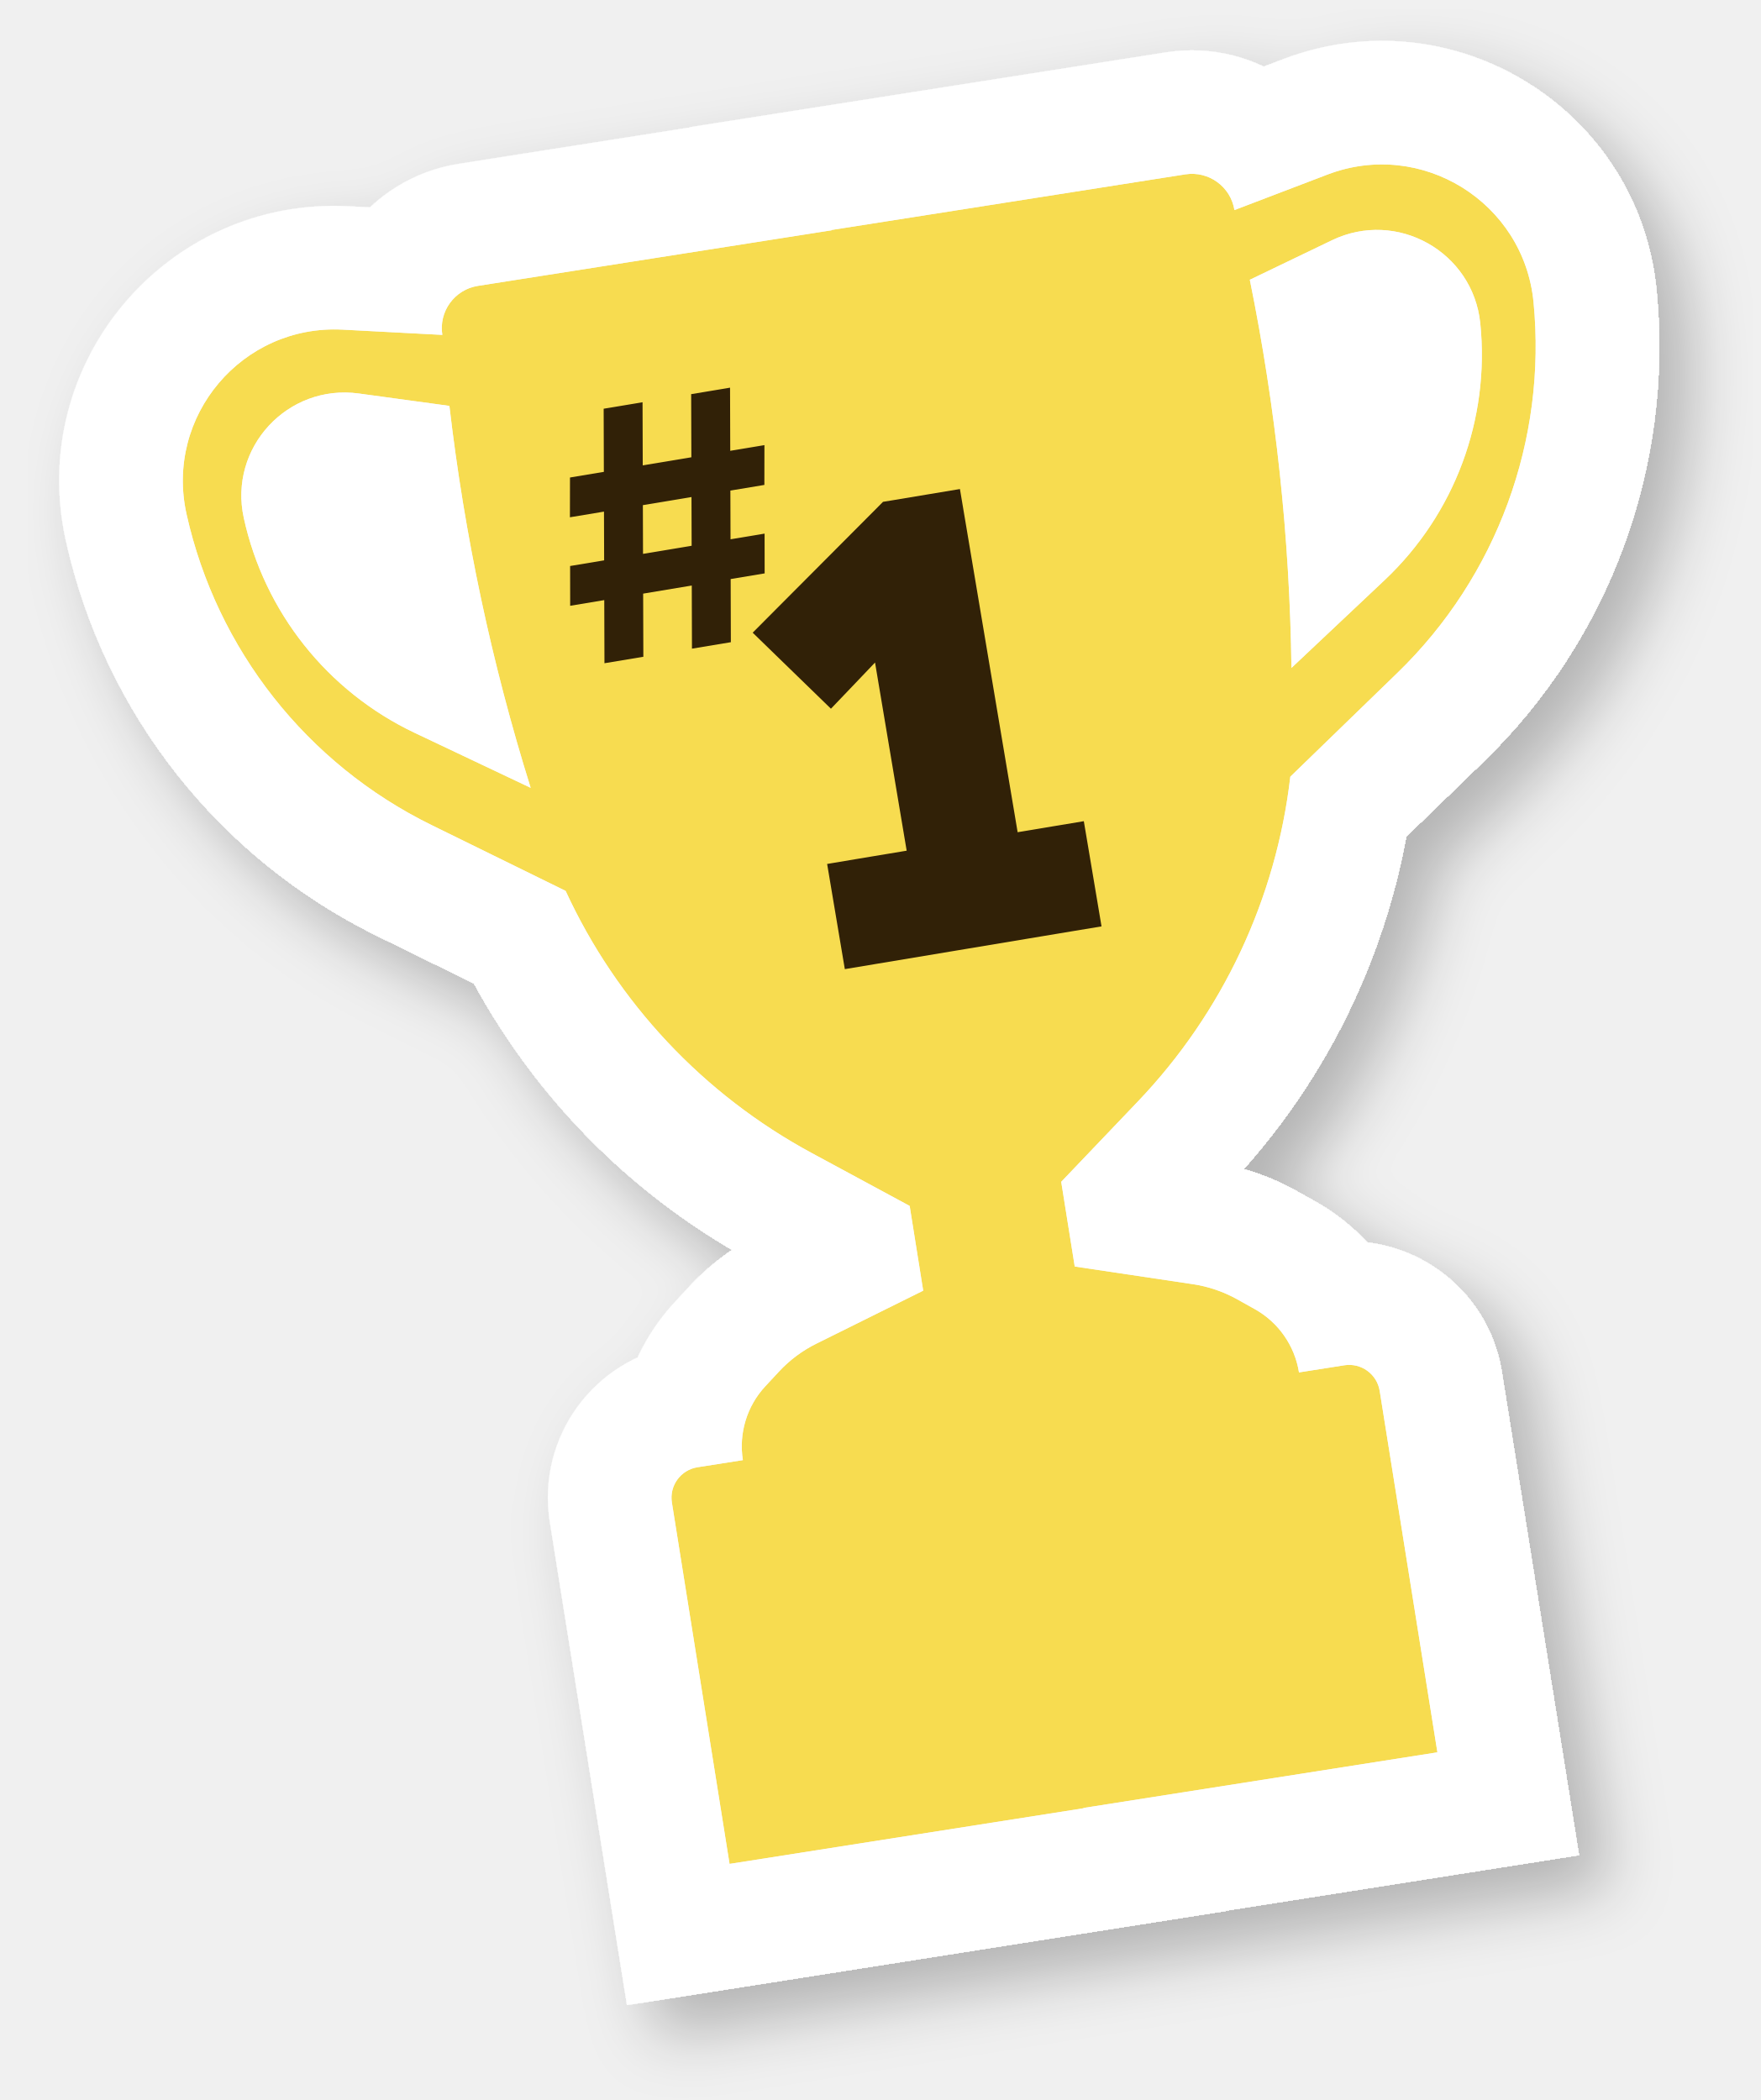
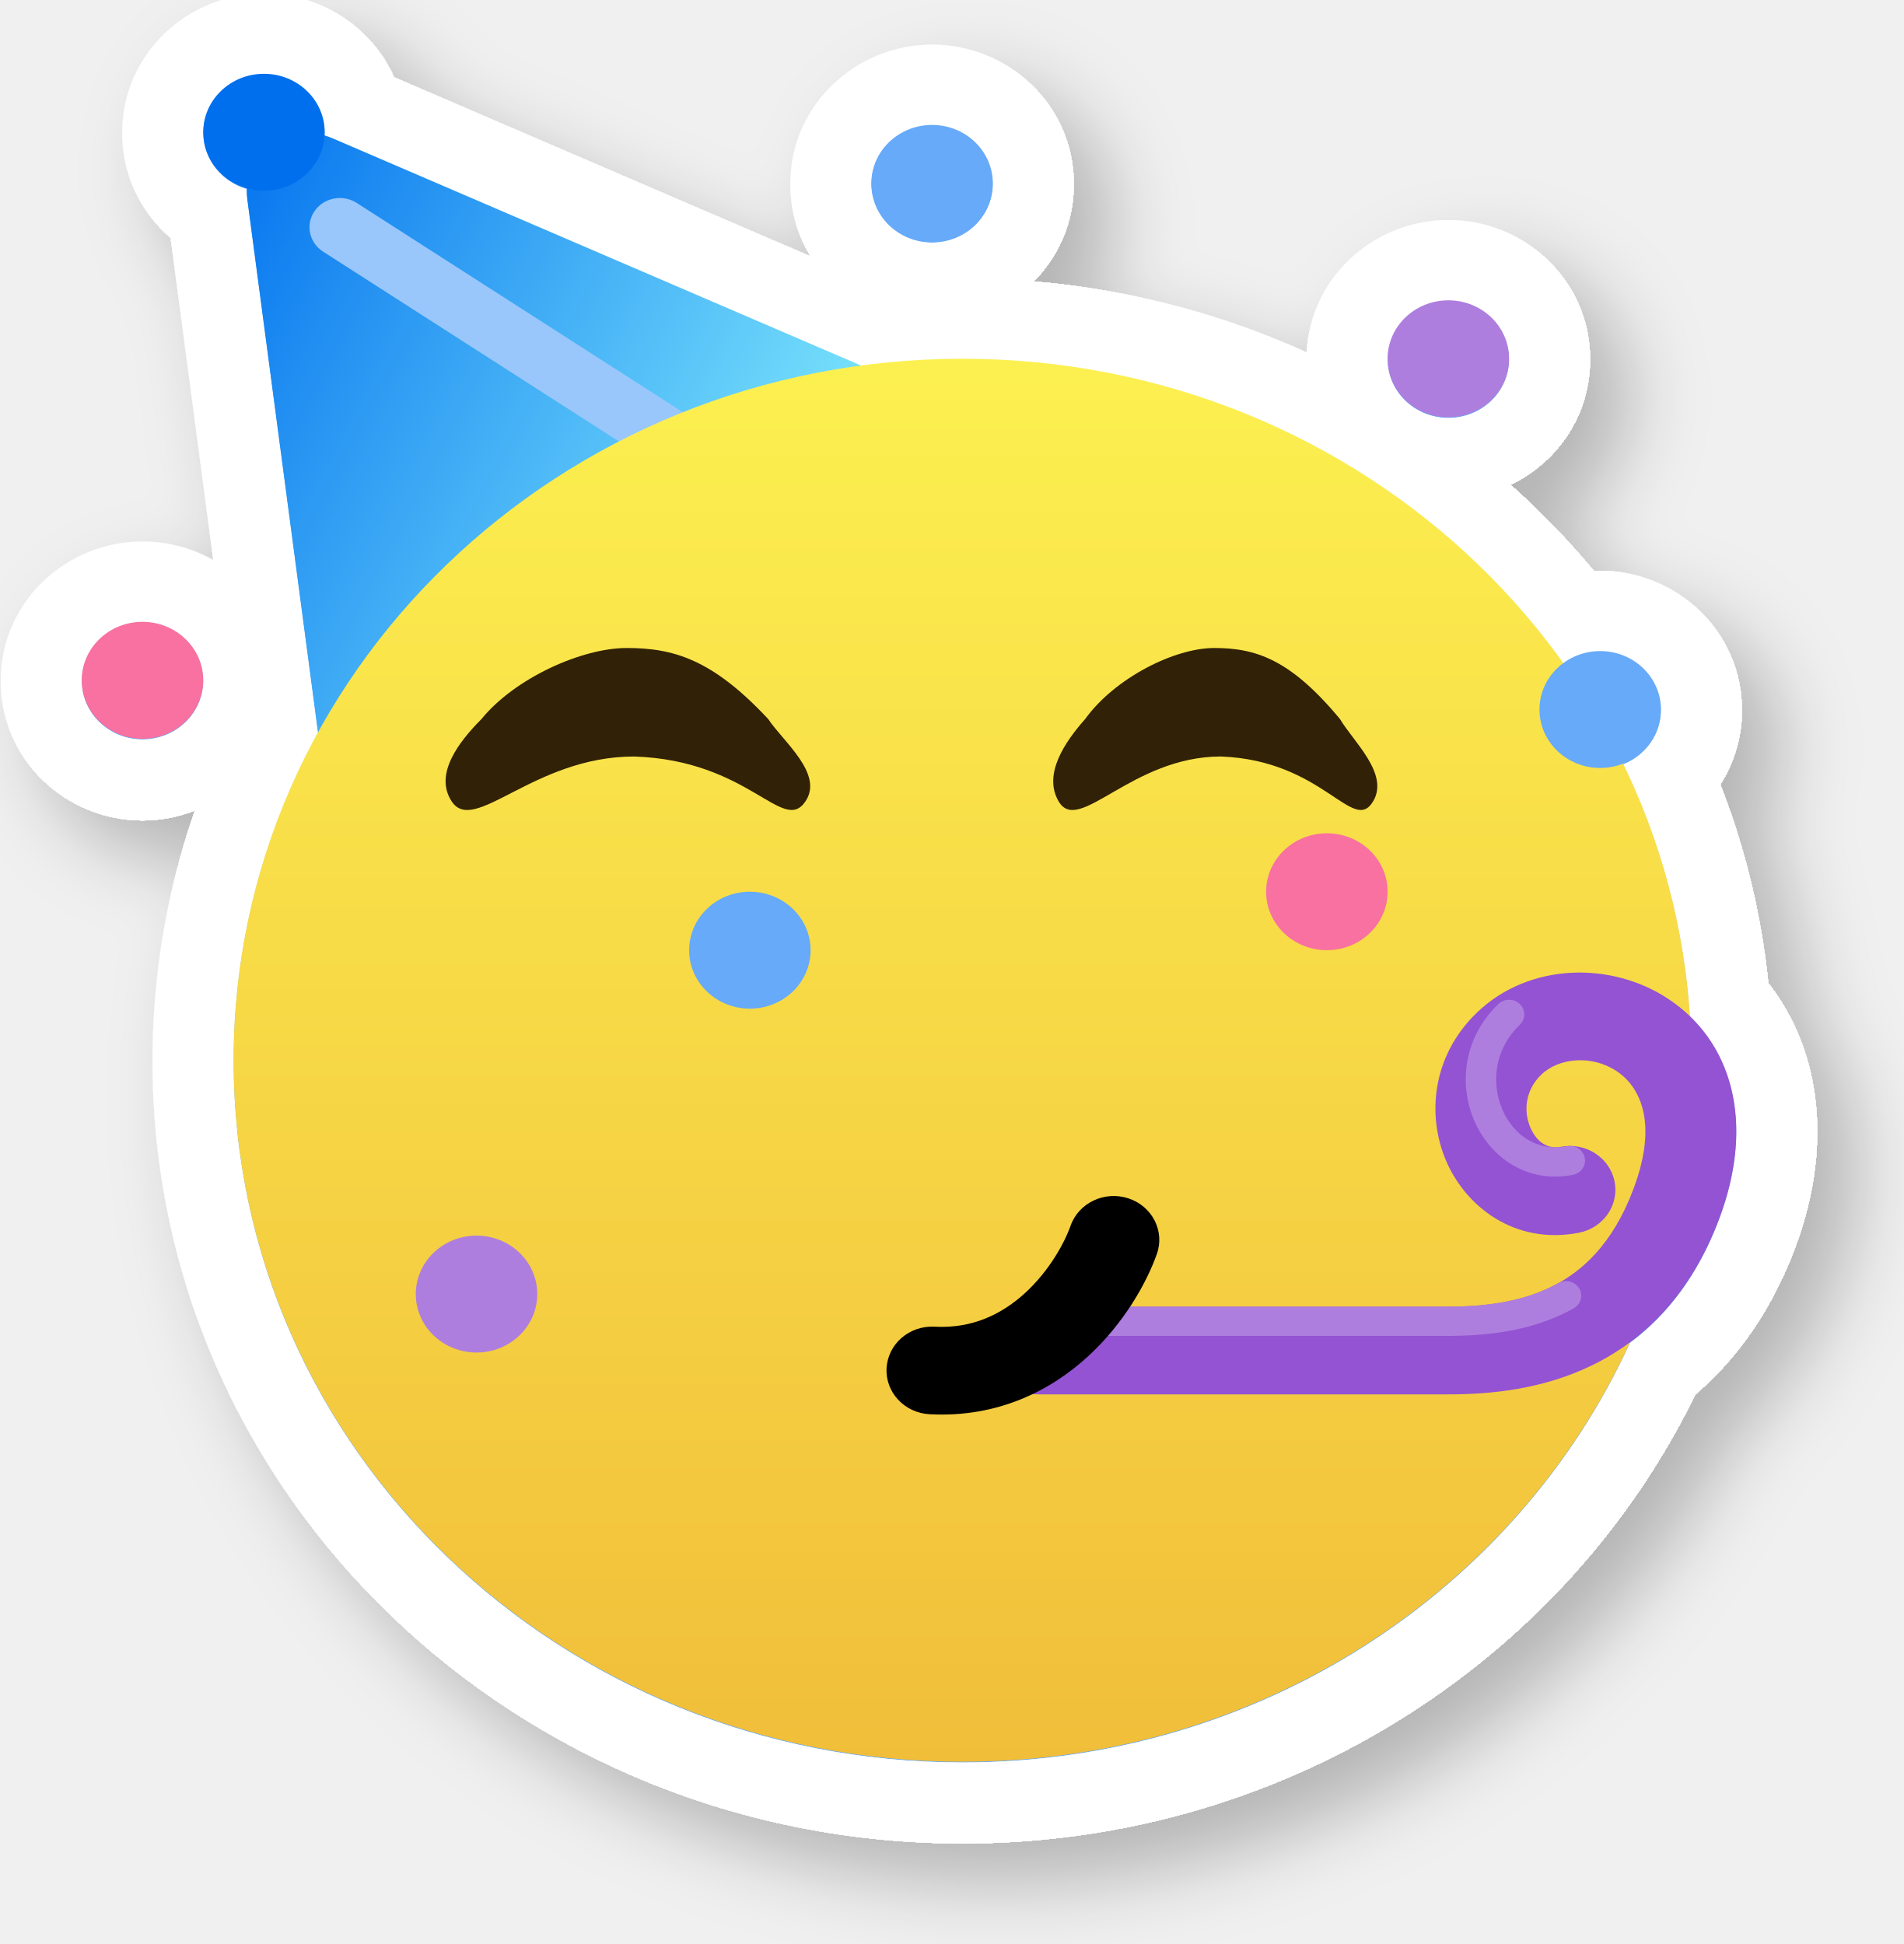
- <svg xmlns="http://www.w3.org/2000/svg" width="57" height="68" viewBox="0 0 57 68" fill="none">
-   <g filter="url(#filter0_d_102_82)">
-     <mask id="path-1-outside-1_102_82" maskUnits="userSpaceOnUse" x="-0.612" y="-1.684" width="62.926" height="68.652" fill="black">
-       <rect fill="white" x="-0.612" y="-1.684" width="62.926" height="68.652" />
-       <path fill-rule="evenodd" clip-rule="evenodd" d="M42.98 5.651C46.017 4.492 49.331 6.545 49.647 9.782C50.082 14.248 48.461 18.666 45.242 21.786L41.773 25.15C41.314 29.1 39.582 32.792 36.837 35.668L34.356 38.268L34.794 41.011L38.619 41.583C39.121 41.658 39.606 41.824 40.05 42.071L40.621 42.39C41.388 42.818 41.916 43.574 42.054 44.44L43.522 44.209C44.068 44.123 44.581 44.496 44.667 45.041L46.535 56.742L35.078 58.543L35.08 58.553L23.619 60.355L21.752 48.654C21.665 48.108 22.037 47.597 22.582 47.511L24.05 47.28C23.912 46.414 24.179 45.534 24.775 44.891L25.219 44.413C25.564 44.041 25.974 43.735 26.428 43.51L29.888 41.793L29.45 39.049L26.281 37.337C22.775 35.444 19.978 32.465 18.312 28.848L13.965 26.713C9.933 24.733 7.016 21.029 6.039 16.648C5.331 13.472 7.844 10.503 11.094 10.674L14.32 10.844C14.199 10.086 14.716 9.376 15.473 9.257L26.922 7.457L26.921 7.447L38.373 5.646C39.131 5.527 39.843 6.045 39.964 6.802L42.98 5.651ZM40.462 9.059C41.303 13.197 41.755 17.405 41.81 21.628L44.827 18.784C47.095 16.645 48.239 13.572 47.923 10.467C47.687 8.152 45.221 6.77 43.125 7.778L40.462 9.059ZM14.549 13.143L11.618 12.742C9.31 12.425 7.395 14.496 7.892 16.77C8.558 19.82 10.602 22.392 13.426 23.731L17.18 25.511C15.918 21.477 15.037 17.336 14.549 13.143Z" />
-     </mask>
-     <path fill-rule="evenodd" clip-rule="evenodd" d="M42.98 5.651C46.017 4.492 49.331 6.545 49.647 9.782C50.082 14.248 48.461 18.666 45.242 21.786L41.773 25.15C41.314 29.1 39.582 32.792 36.837 35.668L34.356 38.268L34.794 41.011L38.619 41.583C39.121 41.658 39.606 41.824 40.05 42.071L40.621 42.39C41.388 42.818 41.916 43.574 42.054 44.44L43.522 44.209C44.068 44.123 44.581 44.496 44.667 45.041L46.535 56.742L35.078 58.543L35.08 58.553L23.619 60.355L21.752 48.654C21.665 48.108 22.037 47.597 22.582 47.511L24.05 47.28C23.912 46.414 24.179 45.534 24.775 44.891L25.219 44.413C25.564 44.041 25.974 43.735 26.428 43.51L29.888 41.793L29.45 39.049L26.281 37.337C22.775 35.444 19.978 32.465 18.312 28.848L13.965 26.713C9.933 24.733 7.016 21.029 6.039 16.648C5.331 13.472 7.844 10.503 11.094 10.674L14.32 10.844C14.199 10.086 14.716 9.376 15.473 9.257L26.922 7.457L26.921 7.447L38.373 5.646C39.131 5.527 39.843 6.045 39.964 6.802L42.98 5.651ZM40.462 9.059C41.303 13.197 41.755 17.405 41.81 21.628L44.827 18.784C47.095 16.645 48.239 13.572 47.923 10.467C47.687 8.152 45.221 6.77 43.125 7.778L40.462 9.059ZM14.549 13.143L11.618 12.742C9.31 12.425 7.395 14.496 7.892 16.77C8.558 19.82 10.602 22.392 13.426 23.731L17.18 25.511C15.918 21.477 15.037 17.336 14.549 13.143Z" fill="#F7DC50" />
-     <path d="M49.647 9.782L53.629 9.4L53.629 9.4L49.647 9.782ZM42.98 5.651L44.412 9.387L44.412 9.387L42.98 5.651ZM45.242 21.786L42.455 18.914L45.242 21.786ZM41.773 25.15L38.986 22.277L37.963 23.268L37.799 24.683L41.773 25.15ZM36.837 35.668L33.941 32.905L33.941 32.905L36.837 35.668ZM34.356 38.268L31.459 35.505L30.093 36.937L30.405 38.892L34.356 38.268ZM34.794 41.011L30.843 41.636L31.305 44.532L34.207 44.966L34.794 41.011ZM38.619 41.583L38.032 45.538L38.032 45.538L38.619 41.583ZM40.05 42.071L41.997 38.581L41.997 38.581L40.05 42.071ZM40.621 42.39L38.674 45.881L38.674 45.881L40.621 42.39ZM42.054 44.44L38.103 45.065L38.733 49.011L42.681 48.39L42.054 44.44ZM43.522 44.209L44.149 48.16L44.149 48.16L43.522 44.209ZM44.667 45.041L40.717 45.666L40.717 45.666L44.667 45.041ZM46.535 56.742L47.161 60.693L51.117 60.071L50.486 56.118L46.535 56.742ZM35.078 58.543L34.451 54.593L30.497 55.215L31.127 59.168L35.078 58.543ZM35.08 58.553L35.706 62.504L39.661 61.882L39.031 57.929L35.08 58.553ZM23.619 60.355L19.668 60.98L20.298 64.926L24.246 64.305L23.619 60.355ZM21.752 48.654L25.703 48.029L25.703 48.029L21.752 48.654ZM22.582 47.511L21.956 43.56L21.956 43.56L22.582 47.511ZM24.05 47.28L24.677 51.231L28.632 50.609L28.001 46.656L24.05 47.28ZM24.775 44.891L27.71 47.613L27.71 47.613L24.775 44.891ZM25.219 44.413L22.284 41.691L22.284 41.691L25.219 44.413ZM26.428 43.51L28.211 47.092L28.211 47.092L26.428 43.51ZM29.888 41.793L31.671 45.375L34.302 44.069L33.839 41.168L29.888 41.793ZM29.45 39.049L33.401 38.424L33.089 36.472L31.348 35.531L29.45 39.049ZM26.281 37.337L28.179 33.82L28.179 33.82L26.281 37.337ZM18.312 28.848L21.946 27.179L21.35 25.887L20.072 25.259L18.312 28.848ZM13.965 26.713L12.205 30.302L12.205 30.302L13.965 26.713ZM6.039 16.648L9.944 15.783L6.039 16.648ZM11.094 10.674L11.299 6.68L11.094 10.674ZM14.32 10.844L14.115 14.838L19.049 15.097L18.271 10.219L14.32 10.844ZM15.473 9.257L14.847 5.306L15.473 9.257ZM26.922 7.457L27.549 11.407L31.504 10.786L30.873 6.832L26.922 7.457ZM26.921 7.447L26.294 3.496L22.339 4.118L22.97 8.071L26.921 7.447ZM38.373 5.646L39 9.597L38.373 5.646ZM39.964 6.802L36.013 7.427L36.79 12.297L41.396 10.539L39.964 6.802ZM41.81 21.628L37.81 21.675L37.93 30.79L44.558 24.539L41.81 21.628ZM40.462 9.059L38.724 5.455L35.922 6.803L36.542 9.85L40.462 9.059ZM44.827 18.784L47.574 21.695L47.574 21.695L44.827 18.784ZM47.923 10.467L43.943 10.867L43.943 10.867L47.923 10.467ZM43.125 7.778L41.386 4.174L41.386 4.174L43.125 7.778ZM14.549 13.143L18.523 12.686L18.164 9.602L15.087 9.181L14.549 13.143ZM11.618 12.742L11.08 16.704L11.08 16.704L11.618 12.742ZM7.892 16.77L11.801 15.922L11.801 15.922L7.892 16.77ZM13.426 23.731L11.716 27.343L11.716 27.343L13.426 23.731ZM17.18 25.511L15.469 29.123L23.726 33.038L20.998 24.321L17.18 25.511ZM53.629 9.4C53.057 3.534 47.054 -0.187 41.548 1.915L44.412 9.387C44.981 9.17 45.605 9.556 45.665 10.164L53.629 9.4ZM48.03 24.659C52.122 20.692 54.182 15.076 53.629 9.4L45.665 10.164C45.982 13.421 44.8 16.64 42.455 18.914L48.03 24.659ZM44.56 28.022L48.03 24.659L42.455 18.914L38.986 22.277L44.56 28.022ZM39.734 38.43C43.078 34.926 45.188 30.429 45.747 25.616L37.799 24.683C37.44 27.772 36.086 30.657 33.941 32.905L39.734 38.43ZM37.253 41.03L39.734 38.43L33.941 32.905L31.459 35.505L37.253 41.03ZM38.745 40.386L38.307 37.643L30.405 38.892L30.843 41.636L38.745 40.386ZM39.205 37.628L35.38 37.056L34.207 44.966L38.032 45.538L39.205 37.628ZM41.997 38.581C41.132 38.097 40.186 37.774 39.205 37.628L38.032 45.538C38.057 45.542 38.081 45.55 38.102 45.562L41.997 38.581ZM42.568 38.899L41.997 38.581L38.102 45.562L38.674 45.881L42.568 38.899ZM46.005 43.815C45.673 41.737 44.406 39.925 42.568 38.899L38.674 45.881C38.369 45.711 38.158 45.41 38.103 45.065L46.005 43.815ZM42.895 40.258L41.427 40.489L42.681 48.39L44.149 48.16L42.895 40.258ZM48.618 44.417C48.184 41.691 45.622 39.83 42.895 40.258L44.149 48.16C42.514 48.417 40.977 47.301 40.717 45.666L48.618 44.417ZM50.486 56.118L48.618 44.417L40.717 45.666L42.584 57.367L50.486 56.118ZM35.705 62.494L47.161 60.693L45.908 52.792L34.451 54.593L35.705 62.494ZM31.127 59.168L31.129 59.178L39.031 57.929L39.029 57.919L31.127 59.168ZM34.453 54.603L22.992 56.404L24.246 64.305L35.706 62.504L34.453 54.603ZM27.57 59.73L25.703 48.029L17.801 49.279L19.668 60.98L27.57 59.73ZM25.703 48.029C25.964 49.667 24.847 51.204 23.209 51.462L21.956 43.56C19.226 43.989 17.366 46.55 17.801 49.279L25.703 48.029ZM23.209 51.462L24.677 51.231L23.424 43.33L21.956 43.56L23.209 51.462ZM28.001 46.656C28.056 47.002 27.95 47.355 27.71 47.613L21.84 42.17C20.409 43.712 19.768 45.827 20.099 47.905L28.001 46.656ZM27.71 47.613L28.154 47.135L22.284 41.691L21.84 42.17L27.71 47.613ZM28.154 47.135C28.17 47.117 28.19 47.103 28.211 47.092L24.645 39.927C23.758 40.368 22.958 40.965 22.284 41.691L28.154 47.135ZM28.211 47.092L31.671 45.375L28.105 38.21L24.645 39.927L28.211 47.092ZM33.839 41.168L33.401 38.424L25.499 39.674L25.937 42.417L33.839 41.168ZM31.348 35.531L28.179 33.82L24.383 40.855L27.552 42.567L31.348 35.531ZM28.179 33.82C25.437 32.339 23.249 30.008 21.946 27.179L14.678 30.517C16.708 34.921 20.114 38.55 24.383 40.855L28.179 33.82ZM20.072 25.259L15.726 23.124L12.205 30.302L16.552 32.437L20.072 25.259ZM15.726 23.124C12.784 21.68 10.656 18.978 9.944 15.783L2.134 17.512C3.375 23.08 7.081 27.786 12.205 30.302L15.726 23.124ZM9.944 15.783C9.812 15.19 10.28 14.636 10.889 14.668L11.299 6.68C5.408 6.37 0.851 11.755 2.134 17.512L9.944 15.783ZM10.889 14.668L14.115 14.838L14.525 6.85L11.299 6.68L10.889 14.668ZM18.271 10.219C18.498 11.645 17.526 12.983 16.1 13.207L14.847 5.306C11.905 5.768 9.9 8.528 10.369 11.469L18.271 10.219ZM16.1 13.207L27.549 11.407L26.295 3.506L14.847 5.306L16.1 13.207ZM22.97 8.071L22.971 8.081L30.873 6.832L30.872 6.822L22.97 8.071ZM37.746 1.696L26.294 3.496L27.547 11.397L39 9.597L37.746 1.696ZM43.915 6.178C43.446 3.24 40.685 1.234 37.746 1.696L39 9.597C37.577 9.821 36.24 8.85 36.013 7.427L43.915 6.178ZM41.548 1.915L38.532 3.066L41.396 10.539L44.412 9.387L41.548 1.915ZM45.811 21.581C45.752 17.108 45.274 12.651 44.383 8.268L36.542 9.85C37.333 13.743 37.758 17.702 37.81 21.675L45.811 21.581ZM42.079 15.874L39.063 18.718L44.558 24.539L47.574 21.695L42.079 15.874ZM43.943 10.867C44.133 12.737 43.444 14.586 42.079 15.874L47.574 21.695C50.746 18.704 52.345 14.408 51.903 10.067L43.943 10.867ZM44.864 11.382C44.459 11.577 43.988 11.311 43.943 10.867L51.903 10.067C51.387 4.993 45.983 1.963 41.386 4.174L44.864 11.382ZM42.202 12.663L44.864 11.382L41.386 4.174L38.724 5.455L42.202 12.663ZM15.087 9.181L12.156 8.779L11.08 16.704L14.011 17.105L15.087 9.181ZM12.156 8.779C7.097 8.086 2.894 12.629 3.983 17.618L11.801 15.922C11.897 16.364 11.524 16.765 11.08 16.704L12.156 8.779ZM3.983 17.618C4.914 21.881 7.771 25.473 11.716 27.343L15.137 20.118C13.434 19.311 12.202 17.76 11.801 15.922L3.983 17.618ZM11.716 27.343L15.469 29.123L18.891 21.898L15.137 20.118L11.716 27.343ZM20.998 24.321C19.811 20.526 18.982 16.631 18.523 12.686L10.575 13.6C11.092 18.042 12.025 22.427 13.362 26.7L20.998 24.321Z" fill="white" mask="url(#path-1-outside-1_102_82)" />
+ <svg xmlns="http://www.w3.org/2000/svg" width="47" height="48" viewBox="0 0 47 48" fill="none">
+   <g clip-path="url(#clip0_119_1435)">
+     <g filter="url(#filter0_d_119_1435)">
+       <mask id="path-1-outside-1_119_1435" maskUnits="userSpaceOnUse" x="0.018" y="-0.16" width="45" height="46" fill="black">
+         <rect fill="white" x="0.018" y="-0.16" width="45" height="46" />
+         <path fill-rule="evenodd" clip-rule="evenodd" d="M8.013 3.362C8.015 3.336 8.015 3.31 8.015 3.283C8.015 2.486 7.344 1.84 6.516 1.84C5.688 1.84 5.017 2.486 5.017 3.283C5.017 3.939 5.471 4.493 6.093 4.669C6.089 4.754 6.093 4.841 6.104 4.93L7.85 18.098C6.52 20.515 5.766 23.271 5.766 26.197C5.766 35.763 13.822 43.518 23.759 43.518C31.123 43.518 37.453 39.259 40.238 33.16C41.14 32.489 41.91 31.51 42.433 30.126C43.24 27.988 42.858 26.204 41.716 25.108C41.573 22.891 40.997 20.787 40.068 18.874C40.616 18.659 41.001 18.141 41.001 17.537C41.001 16.74 40.33 16.093 39.502 16.093C39.159 16.093 38.844 16.204 38.591 16.39C35.347 11.852 29.914 8.876 23.759 8.876C22.909 8.876 22.072 8.933 21.254 9.043L8.203 3.43C8.14 3.402 8.077 3.38 8.013 3.362ZM24.508 4.546C24.508 5.343 23.837 5.99 23.009 5.99C22.181 5.99 21.51 5.343 21.51 4.546C21.51 3.749 22.181 3.103 23.009 3.103C23.837 3.103 24.508 3.749 24.508 4.546ZM37.253 8.876C37.253 9.674 36.582 10.32 35.754 10.32C34.925 10.32 34.254 9.674 34.254 8.876C34.254 8.079 34.925 7.433 35.754 7.433C36.582 7.433 37.253 8.079 37.253 8.876ZM5.017 16.815C5.017 17.612 4.345 18.258 3.517 18.258C2.689 18.258 2.018 17.612 2.018 16.815C2.018 16.018 2.689 15.372 3.517 15.372C4.345 15.372 5.017 16.018 5.017 16.815Z" />
+       </mask>
+       <path fill-rule="evenodd" clip-rule="evenodd" d="M8.013 3.362C8.015 3.336 8.015 3.31 8.015 3.283C8.015 2.486 7.344 1.84 6.516 1.84C5.688 1.84 5.017 2.486 5.017 3.283C5.017 3.939 5.471 4.493 6.093 4.669C6.089 4.754 6.093 4.841 6.104 4.93L7.85 18.098C6.52 20.515 5.766 23.271 5.766 26.197C5.766 35.763 13.822 43.518 23.759 43.518C31.123 43.518 37.453 39.259 40.238 33.16C41.14 32.489 41.91 31.51 42.433 30.126C43.24 27.988 42.858 26.204 41.716 25.108C41.573 22.891 40.997 20.787 40.068 18.874C40.616 18.659 41.001 18.141 41.001 17.537C41.001 16.74 40.33 16.093 39.502 16.093C39.159 16.093 38.844 16.204 38.591 16.39C35.347 11.852 29.914 8.876 23.759 8.876C22.909 8.876 22.072 8.933 21.254 9.043L8.203 3.43C8.14 3.402 8.077 3.38 8.013 3.362ZM24.508 4.546C24.508 5.343 23.837 5.99 23.009 5.99C22.181 5.99 21.51 5.343 21.51 4.546C21.51 3.749 22.181 3.103 23.009 3.103C23.837 3.103 24.508 3.749 24.508 4.546ZM37.253 8.876C37.253 9.674 36.582 10.32 35.754 10.32C34.925 10.32 34.254 9.674 34.254 8.876C34.254 8.079 34.925 7.433 35.754 7.433C36.582 7.433 37.253 8.079 37.253 8.876ZM5.017 16.815C5.017 17.612 4.345 18.258 3.517 18.258C2.689 18.258 2.018 17.612 2.018 16.815C2.018 16.018 2.689 15.372 3.517 15.372C4.345 15.372 5.017 16.018 5.017 16.815Z" fill="#66AAF9" />
+       <path d="M8.013 3.362L6.016 3.251L5.928 4.843L7.461 5.284L8.013 3.362ZM6.093 4.669L8.091 4.77L8.172 3.177L6.637 2.744L6.093 4.669ZM6.104 4.93L4.122 5.193L4.122 5.193L6.104 4.93ZM7.85 18.098L9.603 19.062L9.92 18.486L9.833 17.835L7.85 18.098ZM40.238 33.16L39.045 31.555L38.632 31.861L38.419 32.329L40.238 33.16ZM42.433 30.126L44.304 30.832L44.304 30.832L42.433 30.126ZM41.716 25.108L39.72 25.236L39.77 26.012L40.331 26.55L41.716 25.108ZM40.068 18.874L39.337 17.012L37.325 17.803L38.269 19.747L40.068 18.874ZM38.591 16.39L36.964 17.553L38.144 19.204L39.778 18L38.591 16.39ZM21.254 9.043L20.464 10.88L20.972 11.099L21.52 11.025L21.254 9.043ZM8.203 3.43L8.994 1.592L8.994 1.592L8.203 3.43ZM6.015 3.283C6.015 3.273 6.016 3.262 6.016 3.251L10.01 3.472C10.014 3.41 10.015 3.347 10.015 3.283H6.015ZM6.516 3.84C6.312 3.84 6.015 3.662 6.015 3.283H10.015C10.015 1.311 8.376 -0.16 6.516 -0.16V3.84ZM7.017 3.283C7.017 3.662 6.72 3.84 6.516 3.84V-0.16C4.656 -0.16 3.017 1.311 3.017 3.283H7.017ZM6.637 2.744C6.809 2.792 7.017 2.976 7.017 3.283H3.017C3.017 4.902 4.133 6.194 5.55 6.593L6.637 2.744ZM8.087 4.667C8.091 4.698 8.093 4.733 8.091 4.77L4.096 4.567C4.085 4.774 4.094 4.984 4.122 5.193L8.087 4.667ZM9.833 17.835L8.087 4.667L4.122 5.193L5.868 18.361L9.833 17.835ZM7.766 26.197C7.766 23.62 8.429 21.194 9.603 19.062L6.098 17.133C4.611 19.836 3.766 22.923 3.766 26.197H7.766ZM23.759 41.518C14.854 41.518 7.766 34.587 7.766 26.197H3.766C3.766 36.938 12.79 45.518 23.759 45.518V41.518ZM38.419 32.329C35.961 37.712 30.344 41.518 23.759 41.518V45.518C31.901 45.518 38.946 40.806 42.057 33.99L38.419 32.329ZM40.562 29.419C40.164 30.472 39.617 31.129 39.045 31.555L41.431 34.765C42.663 33.85 43.656 32.548 44.304 30.832L40.562 29.419ZM40.331 26.55C40.759 26.961 41.16 27.837 40.562 29.419L44.304 30.832C45.321 28.14 44.957 25.447 43.101 23.665L40.331 26.55ZM38.269 19.747C39.087 21.433 39.594 23.285 39.72 25.236L43.712 24.979C43.552 22.497 42.906 20.141 41.867 18L38.269 19.747ZM39.001 17.537C39.001 17.255 39.18 17.074 39.337 17.012L40.8 20.735C42.051 20.243 43.001 19.027 43.001 17.537H39.001ZM39.502 18.093C39.298 18.093 39.001 17.915 39.001 17.537H43.001C43.001 15.564 41.362 14.093 39.502 14.093V18.093ZM39.778 18C39.694 18.062 39.595 18.093 39.502 18.093V14.093C38.724 14.093 37.994 14.346 37.404 14.78L39.778 18ZM23.759 10.877C29.261 10.877 34.091 13.534 36.964 17.553L40.218 15.227C36.603 10.17 30.567 6.876 23.759 6.876V10.877ZM21.52 11.025C22.25 10.927 22.998 10.877 23.759 10.877V6.876C22.82 6.876 21.895 6.939 20.988 7.061L21.52 11.025ZM7.413 5.267L20.464 10.88L22.044 7.206L8.994 1.592L7.413 5.267ZM7.461 5.284C7.443 5.279 7.427 5.273 7.413 5.267L8.994 1.592C8.853 1.532 8.71 1.481 8.566 1.439L7.461 5.284ZM23.009 7.99C24.869 7.99 26.508 6.519 26.508 4.546H22.508C22.508 4.168 22.805 3.99 23.009 3.99V7.99ZM19.51 4.546C19.51 6.519 21.149 7.99 23.009 7.99V3.99C23.213 3.99 23.51 4.168 23.51 4.546H19.51ZM23.009 1.103C21.149 1.103 19.51 2.574 19.51 4.546H23.51C23.51 4.925 23.213 5.103 23.009 5.103V1.103ZM26.508 4.546C26.508 2.574 24.869 1.103 23.009 1.103V5.103C22.805 5.103 22.508 4.925 22.508 4.546H26.508ZM35.754 12.32C37.614 12.32 39.253 10.849 39.253 8.876H35.253C35.253 8.498 35.55 8.32 35.754 8.32V12.32ZM32.254 8.876C32.254 10.849 33.893 12.32 35.754 12.32V8.32C35.958 8.32 36.254 8.498 36.254 8.876H32.254ZM35.754 5.433C33.893 5.433 32.254 6.904 32.254 8.876H36.254C36.254 9.255 35.958 9.433 35.754 9.433V5.433ZM39.253 8.876C39.253 6.904 37.614 5.433 35.754 5.433V9.433C35.55 9.433 35.253 9.255 35.253 8.876H39.253ZM3.517 20.258C5.378 20.258 7.017 18.788 7.017 16.815H3.017C3.017 16.437 3.313 16.258 3.517 16.258V20.258ZM0.018 16.815C0.018 18.788 1.657 20.258 3.517 20.258V16.258C3.721 16.258 4.018 16.437 4.018 16.815H0.018ZM3.517 13.372C1.657 13.372 0.018 14.842 0.018 16.815H4.018C4.018 17.194 3.721 17.372 3.517 17.372V13.372ZM7.017 16.815C7.017 14.842 5.378 13.372 3.517 13.372V17.372C3.313 17.372 3.017 17.194 3.017 16.815H7.017Z" fill="white" mask="url(#path-1-outside-1_119_1435)" />
+       <path d="M23.384 9.941C15.287 10.23 9.765 16.316 8.015 19.323L6.104 4.912C5.956 3.795 7.135 2.952 8.203 3.412L23.384 9.941Z" fill="url(#paint0_linear_119_1435)" />
+       <path fill-rule="evenodd" clip-rule="evenodd" d="M7.766 5.211C7.996 4.879 8.462 4.789 8.806 5.011L18.927 11.506C19.271 11.727 19.364 12.175 19.135 12.507C18.905 12.838 18.44 12.928 18.095 12.707L7.974 6.212C7.63 5.99 7.537 5.542 7.766 5.211Z" fill="#99C7FB" />
+       <ellipse cx="23.759" cy="26.179" rx="17.992" ry="17.321" fill="url(#paint1_linear_119_1435)" />
+       <path fill-rule="evenodd" clip-rule="evenodd" d="M41.194 24.671C42.728 25.694 43.353 27.672 42.433 30.108C41.742 31.937 40.62 33.059 39.332 33.696C38.08 34.315 36.767 34.429 35.754 34.429C35.754 34.429 35.754 34.429 35.754 34.429H25.633C25.012 34.429 24.508 33.944 24.508 33.346C24.508 32.748 25.012 32.264 25.633 32.264H35.754C36.615 32.264 37.513 32.161 38.304 31.77C39.059 31.397 39.811 30.714 40.319 29.368C40.981 27.616 40.406 26.78 39.913 26.451C39.294 26.038 38.481 26.117 38.048 26.534C37.657 26.911 37.601 27.425 37.777 27.837C37.953 28.249 38.247 28.37 38.532 28.316C39.141 28.198 39.733 28.579 39.855 29.165C39.977 29.751 39.582 30.321 38.973 30.439C37.383 30.745 36.178 29.784 35.698 28.662C35.218 27.54 35.35 26.07 36.458 25.003C37.747 23.762 39.786 23.732 41.194 24.671Z" fill="#9353D3" />
+       <path fill-rule="evenodd" clip-rule="evenodd" d="M37.518 24.792C37.664 24.933 37.664 25.161 37.518 25.302C36.888 25.909 36.807 26.742 37.084 27.39C37.361 28.039 37.959 28.44 38.679 28.302C38.882 28.262 39.079 28.389 39.12 28.585C39.16 28.78 39.029 28.97 38.826 29.009C37.671 29.232 36.77 28.55 36.391 27.665C36.012 26.78 36.119 25.628 36.988 24.792C37.134 24.651 37.371 24.651 37.518 24.792Z" fill="#AE7EDE" />
+       <path fill-rule="evenodd" clip-rule="evenodd" d="M38.983 31.812C39.087 31.984 39.026 32.205 38.847 32.305C37.75 32.919 36.556 32.978 35.757 32.986C35.756 32.986 35.755 32.986 35.754 32.986H25.633C25.426 32.986 25.258 32.824 25.258 32.625C25.258 32.425 25.426 32.264 25.633 32.264H35.752C36.53 32.256 37.553 32.194 38.47 31.681C38.649 31.581 38.879 31.64 38.983 31.812Z" fill="#AE7EDE" />
+       <path fill-rule="evenodd" clip-rule="evenodd" d="M25.309 31.922C25.902 31.377 26.277 30.692 26.428 30.265C26.628 29.699 27.267 29.396 27.855 29.589C28.443 29.781 28.758 30.396 28.558 30.962C28.308 31.669 27.754 32.668 26.861 33.488C25.949 34.326 24.638 35.011 22.946 34.919C22.326 34.886 21.851 34.375 21.886 33.778C21.921 33.181 22.452 32.724 23.072 32.758C24.005 32.808 24.736 32.448 25.309 31.922Z" fill="black" />
+       <path d="M24.508 4.528C24.508 5.326 23.837 5.972 23.009 5.972C22.181 5.972 21.51 5.326 21.51 4.528C21.51 3.731 22.181 3.085 23.009 3.085C23.837 3.085 24.508 3.731 24.508 4.528Z" fill="#66AAF9" />
+       <path d="M8.015 3.265C8.015 4.063 7.344 4.709 6.516 4.709C5.688 4.709 5.017 4.063 5.017 3.265C5.017 2.468 5.688 1.822 6.516 1.822C7.344 1.822 8.015 2.468 8.015 3.265Z" fill="#006FEE" />
+       <path d="M37.253 8.859C37.253 9.656 36.582 10.302 35.754 10.302C34.925 10.302 34.254 9.656 34.254 8.859C34.254 8.061 34.925 7.415 35.754 7.415C36.582 7.415 37.253 8.061 37.253 8.859Z" fill="#AE7EDE" />
+       <path d="M20.01 23.461C20.01 24.259 19.339 24.905 18.511 24.905C17.683 24.905 17.012 24.259 17.012 23.461C17.012 22.664 17.683 22.018 18.511 22.018C19.339 22.018 20.01 22.664 20.01 23.461Z" fill="#66AAF9" />
+       <path d="M5.017 16.797C5.017 17.594 4.345 18.241 3.517 18.241C2.689 18.241 2.018 17.594 2.018 16.797C2.018 16 2.689 15.354 3.517 15.354C4.345 15.354 5.017 16 5.017 16.797Z" fill="#F871A0" />
+       <path d="M13.263 31.953C13.263 32.75 12.592 33.396 11.764 33.396C10.936 33.396 10.264 32.75 10.264 31.953C10.264 31.155 10.936 30.509 11.764 30.509C12.592 30.509 13.263 31.155 13.263 31.953Z" fill="#AE7EDE" />
+       <path d="M34.254 22.018C34.254 22.815 33.583 23.461 32.755 23.461C31.927 23.461 31.255 22.815 31.255 22.018C31.255 21.221 31.927 20.575 32.755 20.575C33.583 20.575 34.254 21.221 34.254 22.018Z" fill="#F871A0" />
+       <path d="M41.001 17.519C41.001 18.316 40.33 18.962 39.502 18.962C38.674 18.962 38.003 18.316 38.003 17.519C38.003 16.722 38.674 16.076 39.502 16.076C40.33 16.076 41.001 16.722 41.001 17.519Z" fill="#66AAF9" />
+     </g>
+     <path d="M18.964 17.755C19.331 18.309 20.341 19.108 19.883 19.787C19.327 20.612 18.504 18.771 15.654 18.679C13.172 18.679 11.706 20.634 11.15 19.787C10.707 19.113 11.334 18.309 11.885 17.755C12.713 16.739 14.367 16 15.47 16C16.622 16 17.585 16.277 18.964 17.755Z" fill="#312107" />
+     <path d="M33.079 17.755C33.406 18.309 34.303 19.108 33.896 19.787C33.401 20.612 32.67 18.771 30.137 18.679C27.931 18.679 26.628 20.634 26.133 19.787C25.739 19.113 26.297 18.309 26.787 17.755C27.522 16.739 28.993 16 29.974 16C30.997 16 31.853 16.277 33.079 17.755Z" fill="#312107" />
  </g>
-   <path d="M22.402 21.004L22.376 12.763L23.635 12.553L23.661 20.795L22.402 21.004ZM18.459 19.616L18.457 18.328L24.753 17.279L24.755 18.567L18.459 19.616ZM19.569 21.476L19.543 13.235L20.802 13.025L20.828 21.267L19.569 21.476ZM18.451 16.75L18.453 15.462L24.748 14.413L24.746 15.702L18.451 16.75Z" fill="#312107" />
-   <path d="M27.678 30.313L27.761 30.806L28.253 30.724L34.591 29.668L35.085 29.586L35.002 29.092L34.761 27.658L34.678 27.166L34.185 27.248L32.535 27.523L30.75 16.903L30.667 16.411L30.175 16.493L28.987 16.691L28.828 16.717L28.715 16.831L25.436 20.122L25.079 20.481L25.442 20.834L26.526 21.887L26.888 22.239L27.237 21.874L28.656 20.385L29.929 27.957L27.848 28.303L27.354 28.386L27.437 28.88L27.678 30.313Z" fill="#312107" stroke="#312107" />
  <defs>
-     <filter id="filter0_d_102_82" x="0.916" y="0.322" width="55.801" height="67.604" filterUnits="userSpaceOnUse" color-interpolation-filters="sRGB">
+     <filter id="filter0_d_119_1435" x="-0.922" y="-1.1" width="48.602" height="49.438" filterUnits="userSpaceOnUse" color-interpolation-filters="sRGB">
      <feFlood flood-opacity="0" result="BackgroundImageFix" />
      <feColorMatrix in="SourceAlpha" type="matrix" values="0 0 0 0 0 0 0 0 0 0 0 0 0 0 0 0 0 0 127 0" result="hardAlpha" />
-       <feOffset dx="1" dy="1" />
-       <feGaussianBlur stdDeviation="1" />
+       <feOffset dx="0.94" dy="0.94" />
+       <feGaussianBlur stdDeviation="0.94" />
      <feComposite in2="hardAlpha" operator="out" />
      <feColorMatrix type="matrix" values="0 0 0 0 0 0 0 0 0 0 0 0 0 0 0 0 0 0 0.25 0" />
-       <feBlend mode="normal" in2="BackgroundImageFix" result="effect1_dropShadow_102_82" />
-       <feBlend mode="normal" in="SourceGraphic" in2="effect1_dropShadow_102_82" result="shape" />
+       <feBlend mode="normal" in2="BackgroundImageFix" result="effect1_dropShadow_119_1435" />
+       <feBlend mode="normal" in="SourceGraphic" in2="effect1_dropShadow_119_1435" result="shape" />
    </filter>
+     <linearGradient id="paint0_linear_119_1435" x1="21.717" y1="10.747" x2="5.638" y2="2.396" gradientUnits="userSpaceOnUse">
+       <stop stop-color="#7EE7FC" />
+       <stop offset="1" stop-color="#006FEE" />
+     </linearGradient>
+     <linearGradient id="paint1_linear_119_1435" x1="23.759" y1="8.859" x2="23.759" y2="43.5" gradientUnits="userSpaceOnUse">
+       <stop stop-color="#FCF050" />
+       <stop offset="1" stop-color="#F1BE3A" />
+     </linearGradient>
+     <clipPath id="clip0_119_1435">
+       <rect width="47" height="48" fill="white" />
+     </clipPath>
  </defs>
</svg>
